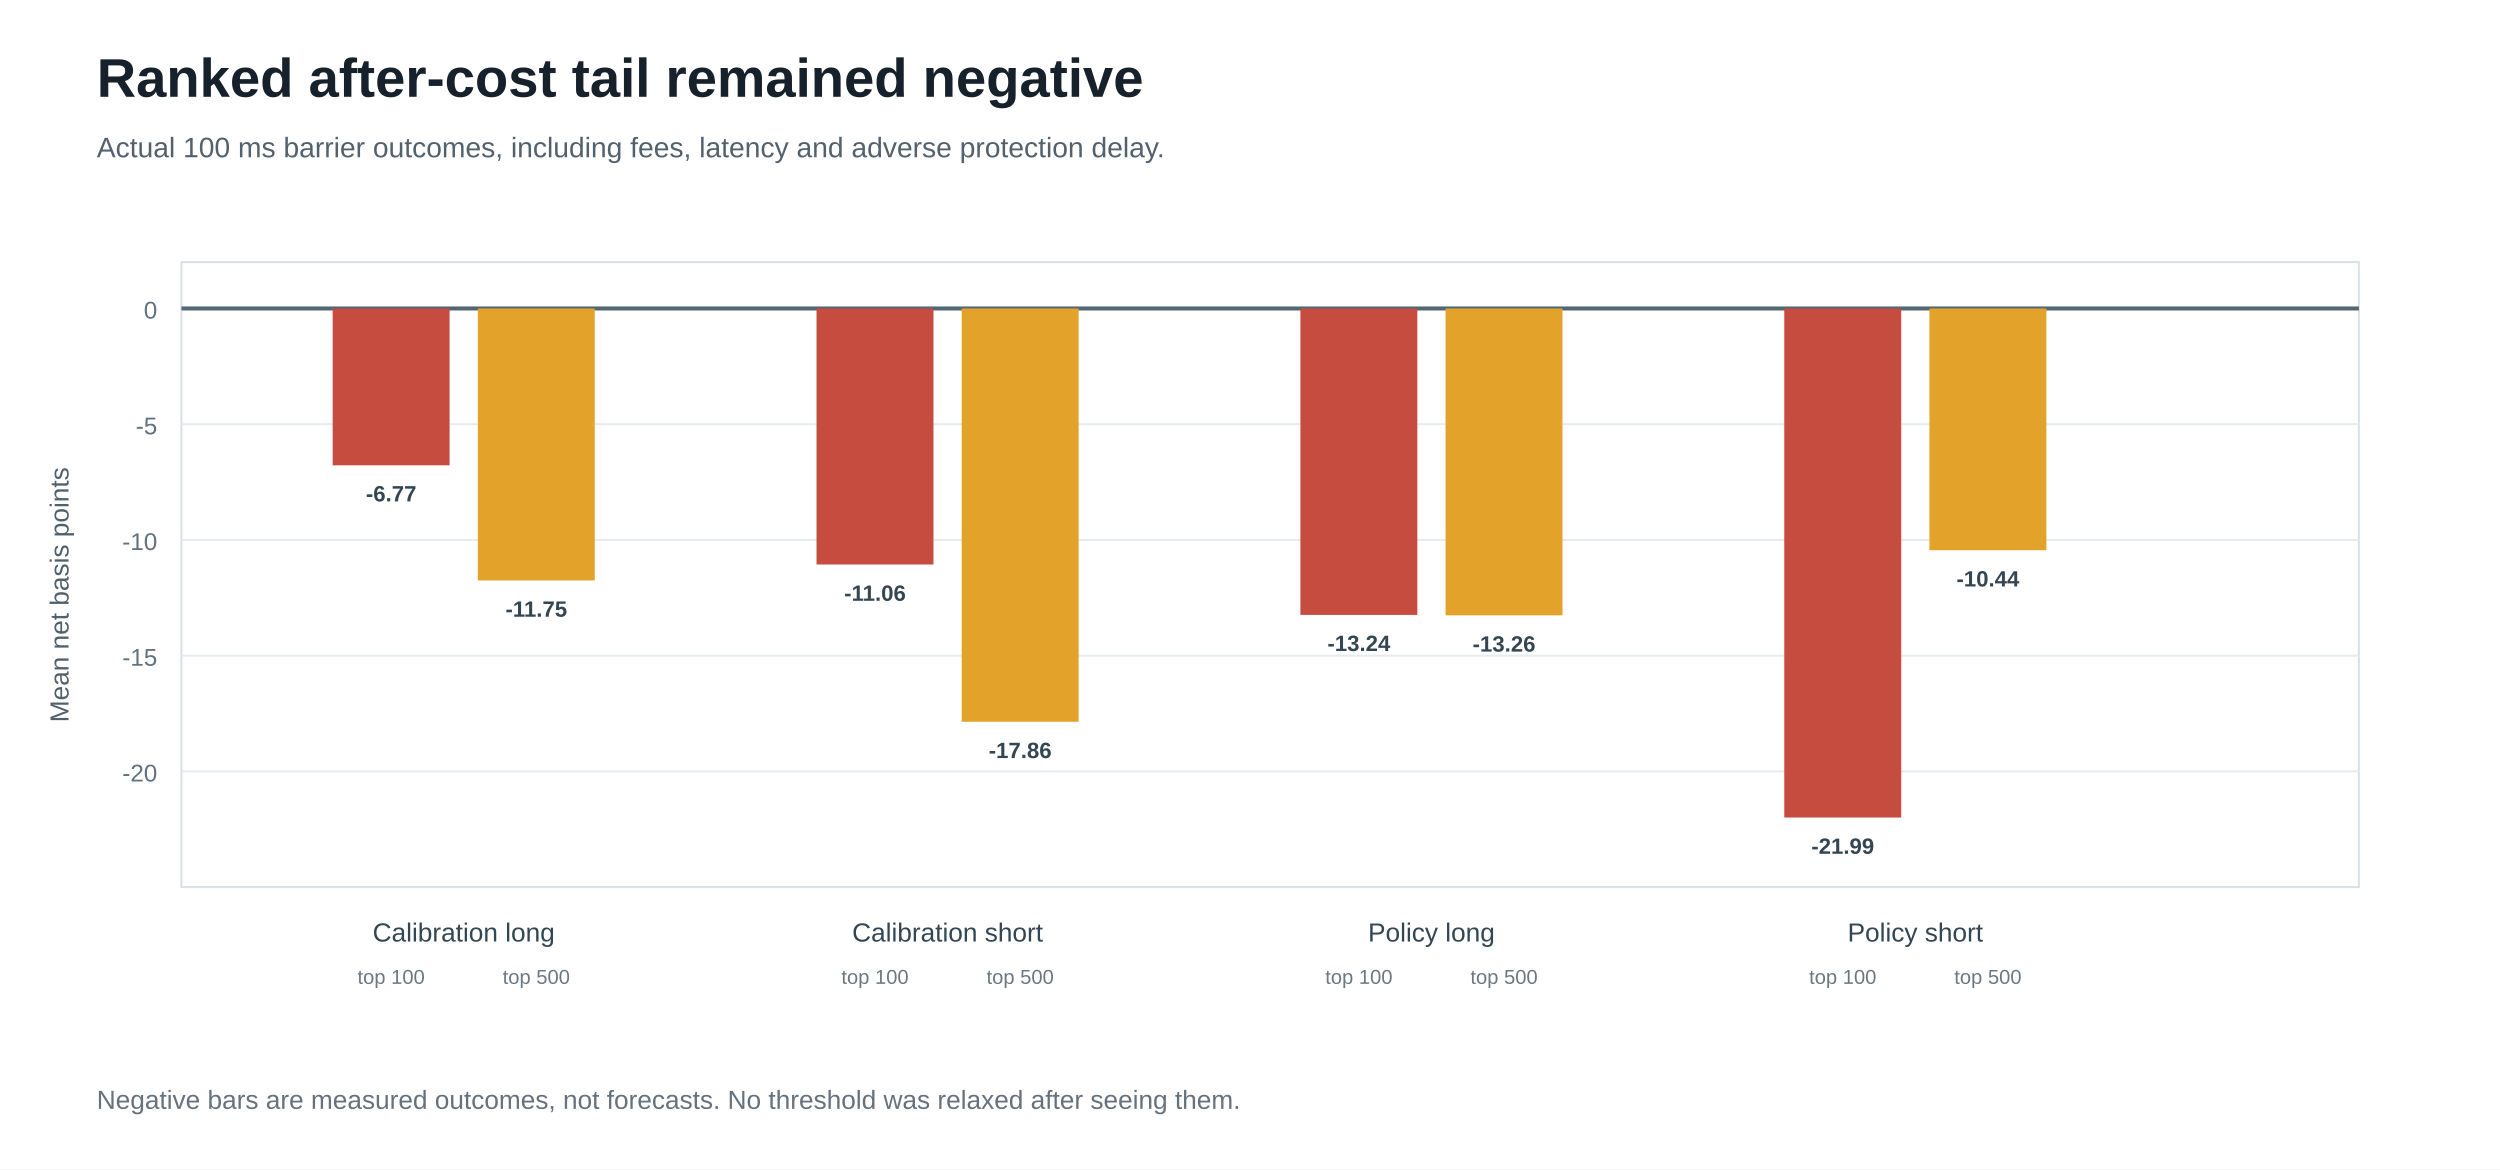
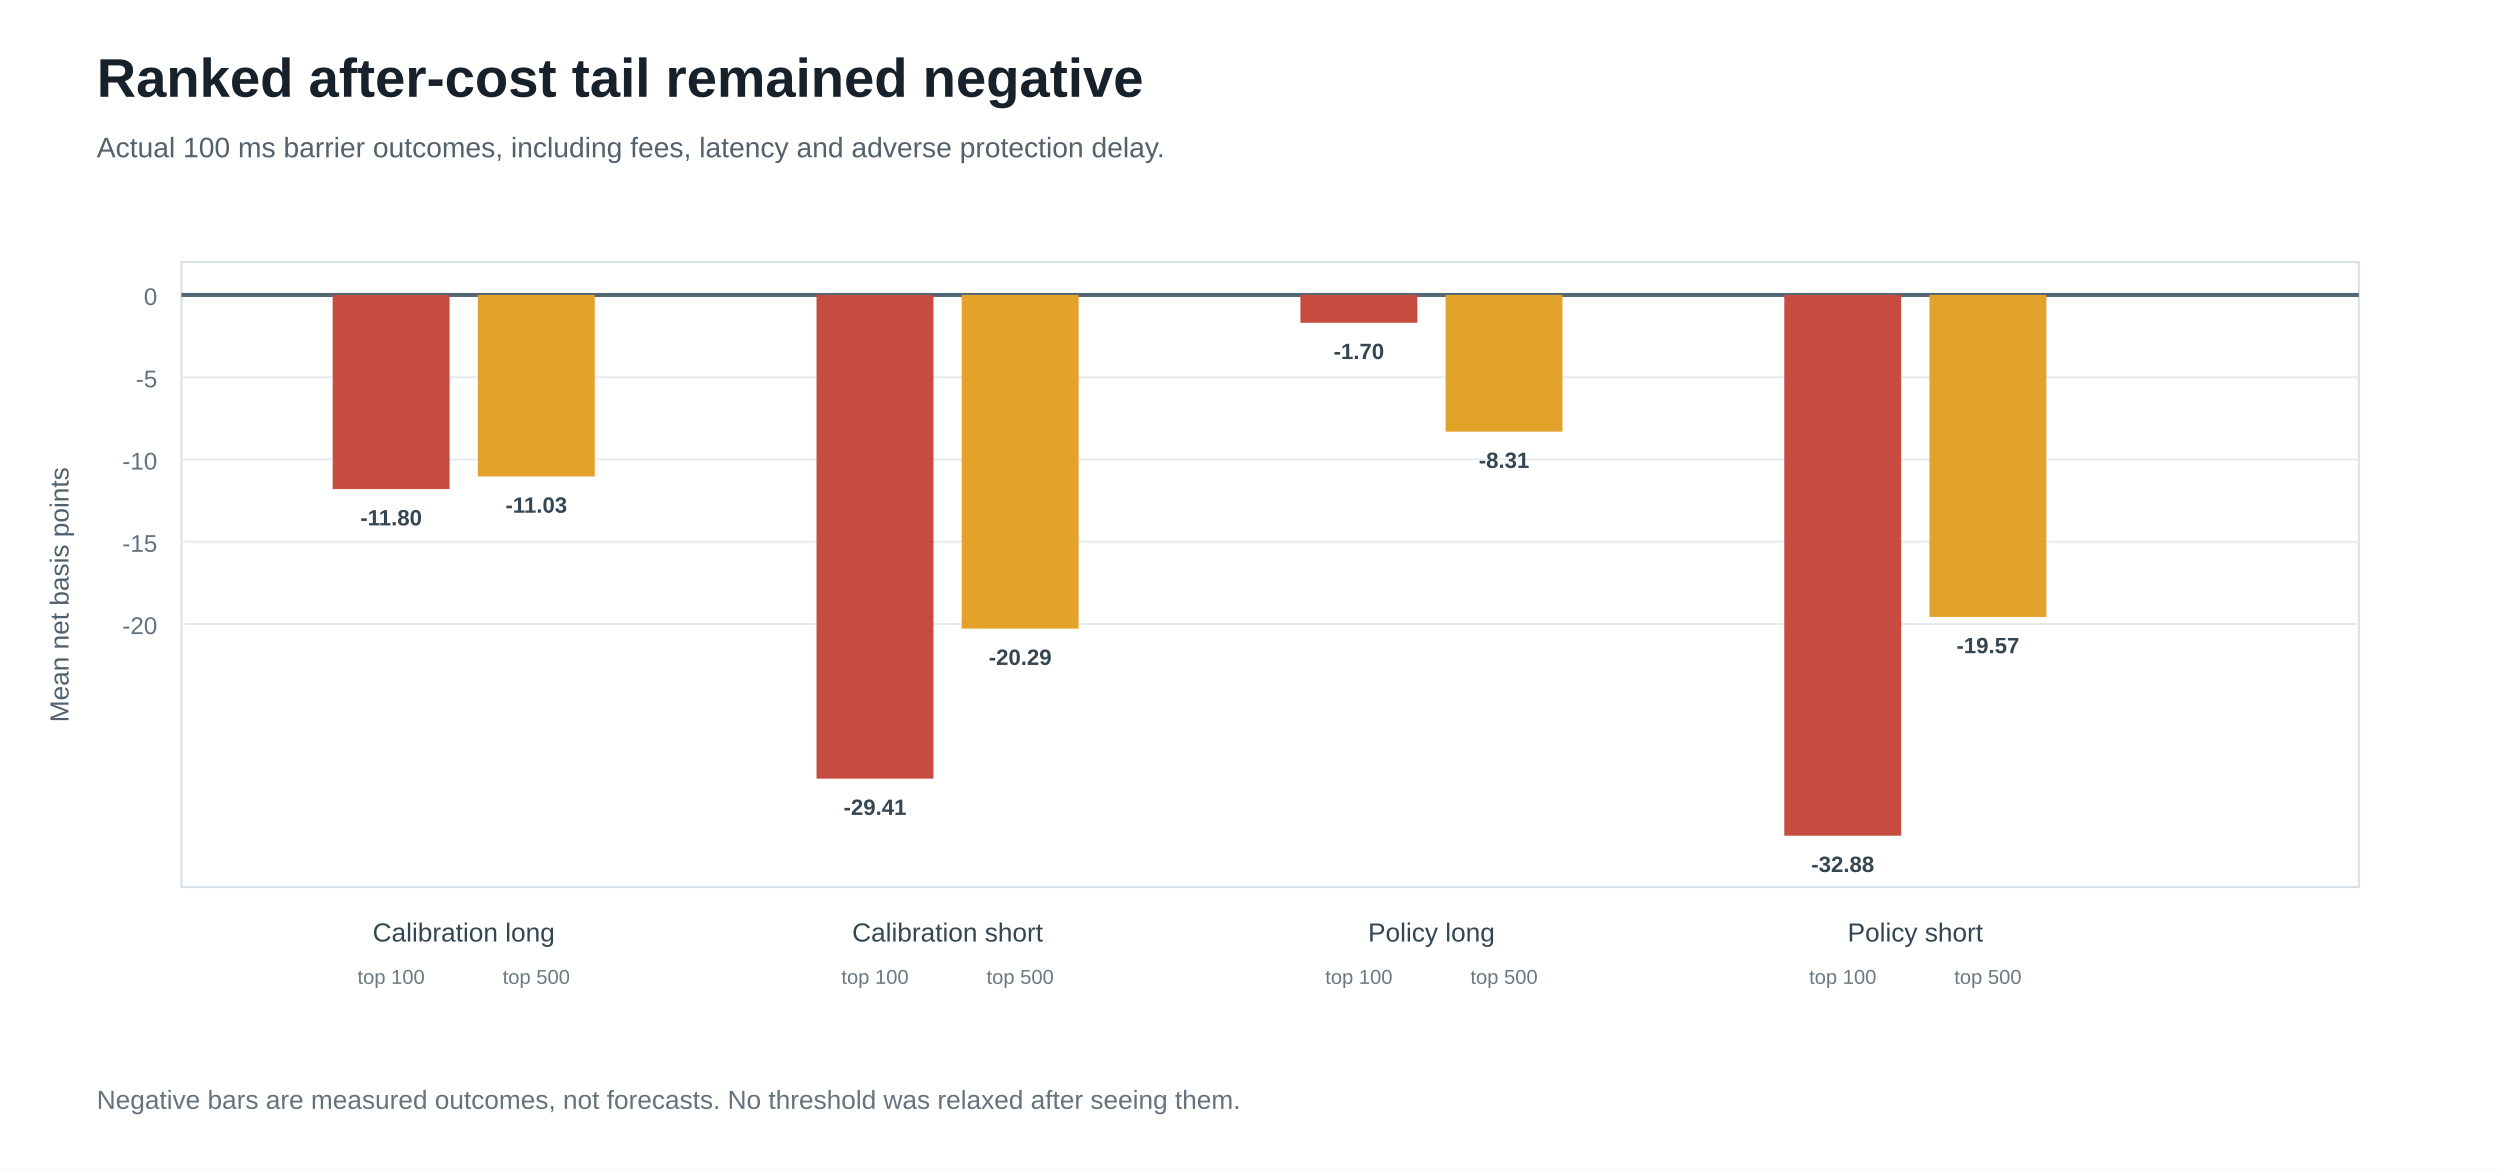
<svg xmlns="http://www.w3.org/2000/svg" width="1240" height="580" viewBox="0 0 1240 580" role="img" aria-labelledby="title desc">
  <rect width="100%" height="100%" fill="#ffffff" />
  <text x="48" y="48" font-family="Segoe UI, Arial, sans-serif" font-size="27" font-weight="700" fill="#17212b">Ranked after-cost tail remained negative</text>
  <text x="48" y="78" font-family="Segoe UI, Arial, sans-serif" font-size="14" fill="#53616d">Actual 100 ms barrier outcomes, including fees, latency and adverse protection delay.</text>
  <rect x="90" y="130" width="1080" height="310" fill="#ffffff" stroke="#d8e0e7" />
-   <line x1="90" y1="382.6" x2="1170" y2="382.6" stroke="#e6ebef" stroke-width="1" />
-   <text x="78" y="387.6" text-anchor="end" font-family="Segoe UI, Arial, sans-serif" font-size="12" fill="#60717f">-20</text>
-   <line x1="90" y1="325.2" x2="1170" y2="325.2" stroke="#e6ebef" stroke-width="1" />
-   <text x="78" y="330.2" text-anchor="end" font-family="Segoe UI, Arial, sans-serif" font-size="12" fill="#60717f">-15</text>
-   <line x1="90" y1="267.8" x2="1170" y2="267.8" stroke="#e6ebef" stroke-width="1" />
-   <text x="78" y="272.8" text-anchor="end" font-family="Segoe UI, Arial, sans-serif" font-size="12" fill="#60717f">-10</text>
-   <line x1="90" y1="210.4" x2="1170" y2="210.4" stroke="#e6ebef" stroke-width="1" />
-   <text x="78" y="215.4" text-anchor="end" font-family="Segoe UI, Arial, sans-serif" font-size="12" fill="#60717f">-5</text>
-   <line x1="90" y1="153.0" x2="1170" y2="153.0" stroke="#536674" stroke-width="2" />
-   <text x="78" y="158.0" text-anchor="end" font-family="Segoe UI, Arial, sans-serif" font-size="12" fill="#60717f">0</text>
-   <rect x="165.0" y="153.0" width="58" height="77.8" fill="#c64c3f" />
-   <text x="194.0" y="248.7" text-anchor="middle" font-family="Segoe UI, Arial, sans-serif" font-size="11" font-weight="700" fill="#344652">-6.77</text>
+   <line x1="90" y1="309.5" x2="1170" y2="309.5" stroke="#e6ebef" stroke-width="1" />
+   <text x="78" y="314.5" text-anchor="end" font-family="Segoe UI, Arial, sans-serif" font-size="12" fill="#60717f">-20</text>
+   <line x1="90" y1="268.7" x2="1170" y2="268.7" stroke="#e6ebef" stroke-width="1" />
+   <text x="78" y="273.7" text-anchor="end" font-family="Segoe UI, Arial, sans-serif" font-size="12" fill="#60717f">-15</text>
+   <line x1="90" y1="227.9" x2="1170" y2="227.9" stroke="#e6ebef" stroke-width="1" />
+   <text x="78" y="232.9" text-anchor="end" font-family="Segoe UI, Arial, sans-serif" font-size="12" fill="#60717f">-10</text>
+   <line x1="90" y1="187.1" x2="1170" y2="187.1" stroke="#e6ebef" stroke-width="1" />
+   <text x="78" y="192.1" text-anchor="end" font-family="Segoe UI, Arial, sans-serif" font-size="12" fill="#60717f">-5</text>
+   <line x1="90" y1="146.3" x2="1170" y2="146.3" stroke="#536674" stroke-width="2" />
+   <text x="78" y="151.3" text-anchor="end" font-family="Segoe UI, Arial, sans-serif" font-size="12" fill="#60717f">0</text>
+   <rect x="165.0" y="146.3" width="58" height="96.3" fill="#c64c3f" />
+   <text x="194.0" y="260.6" text-anchor="middle" font-family="Segoe UI, Arial, sans-serif" font-size="11" font-weight="700" fill="#344652">-11.80</text>
  <text x="194.0" y="488" text-anchor="middle" font-family="Segoe UI, Arial, sans-serif" font-size="10" fill="#6b7882">top 100</text>
-   <rect x="237.0" y="153.0" width="58" height="134.9" fill="#e3a229" />
-   <text x="266.0" y="305.9" text-anchor="middle" font-family="Segoe UI, Arial, sans-serif" font-size="11" font-weight="700" fill="#344652">-11.75</text>
+   <rect x="237.0" y="146.3" width="58" height="90.0" fill="#e3a229" />
+   <text x="266.0" y="254.3" text-anchor="middle" font-family="Segoe UI, Arial, sans-serif" font-size="11" font-weight="700" fill="#344652">-11.03</text>
  <text x="266.0" y="488" text-anchor="middle" font-family="Segoe UI, Arial, sans-serif" font-size="10" fill="#6b7882">top 500</text>
  <text x="230.0" y="467" text-anchor="middle" font-family="Segoe UI, Arial, sans-serif" font-size="13" fill="#334653">Calibration long</text>
-   <rect x="405.0" y="153.0" width="58" height="127.0" fill="#c64c3f" />
-   <text x="434.0" y="298.0" text-anchor="middle" font-family="Segoe UI, Arial, sans-serif" font-size="11" font-weight="700" fill="#344652">-11.06</text>
+   <rect x="405.0" y="146.3" width="58" height="239.9" fill="#c64c3f" />
+   <text x="434.0" y="404.2" text-anchor="middle" font-family="Segoe UI, Arial, sans-serif" font-size="11" font-weight="700" fill="#344652">-29.41</text>
  <text x="434.0" y="488" text-anchor="middle" font-family="Segoe UI, Arial, sans-serif" font-size="10" fill="#6b7882">top 100</text>
-   <rect x="477.0" y="153.0" width="58" height="205.0" fill="#e3a229" />
-   <text x="506.0" y="376.0" text-anchor="middle" font-family="Segoe UI, Arial, sans-serif" font-size="11" font-weight="700" fill="#344652">-17.86</text>
+   <rect x="477.0" y="146.3" width="58" height="165.5" fill="#e3a229" />
+   <text x="506.0" y="329.8" text-anchor="middle" font-family="Segoe UI, Arial, sans-serif" font-size="11" font-weight="700" fill="#344652">-20.29</text>
  <text x="506.0" y="488" text-anchor="middle" font-family="Segoe UI, Arial, sans-serif" font-size="10" fill="#6b7882">top 500</text>
  <text x="470.0" y="467" text-anchor="middle" font-family="Segoe UI, Arial, sans-serif" font-size="13" fill="#334653">Calibration short</text>
-   <rect x="645.0" y="153.0" width="58" height="152.0" fill="#c64c3f" />
-   <text x="674.0" y="322.9" text-anchor="middle" font-family="Segoe UI, Arial, sans-serif" font-size="11" font-weight="700" fill="#344652">-13.24</text>
+   <rect x="645.0" y="146.3" width="58" height="13.8" fill="#c64c3f" />
+   <text x="674.0" y="178.1" text-anchor="middle" font-family="Segoe UI, Arial, sans-serif" font-size="11" font-weight="700" fill="#344652">-1.70</text>
  <text x="674.0" y="488" text-anchor="middle" font-family="Segoe UI, Arial, sans-serif" font-size="10" fill="#6b7882">top 100</text>
-   <rect x="717.0" y="153.0" width="58" height="152.2" fill="#e3a229" />
-   <text x="746.0" y="323.2" text-anchor="middle" font-family="Segoe UI, Arial, sans-serif" font-size="11" font-weight="700" fill="#344652">-13.26</text>
+   <rect x="717.0" y="146.3" width="58" height="67.8" fill="#e3a229" />
+   <text x="746.0" y="232.1" text-anchor="middle" font-family="Segoe UI, Arial, sans-serif" font-size="11" font-weight="700" fill="#344652">-8.31</text>
  <text x="746.0" y="488" text-anchor="middle" font-family="Segoe UI, Arial, sans-serif" font-size="10" fill="#6b7882">top 500</text>
  <text x="710.0" y="467" text-anchor="middle" font-family="Segoe UI, Arial, sans-serif" font-size="13" fill="#334653">Policy long</text>
-   <rect x="885.0" y="153.0" width="58" height="252.5" fill="#c64c3f" />
-   <text x="914.0" y="423.5" text-anchor="middle" font-family="Segoe UI, Arial, sans-serif" font-size="11" font-weight="700" fill="#344652">-21.99</text>
+   <rect x="885.0" y="146.3" width="58" height="268.2" fill="#c64c3f" />
+   <text x="914.0" y="432.5" text-anchor="middle" font-family="Segoe UI, Arial, sans-serif" font-size="11" font-weight="700" fill="#344652">-32.88</text>
  <text x="914.0" y="488" text-anchor="middle" font-family="Segoe UI, Arial, sans-serif" font-size="10" fill="#6b7882">top 100</text>
-   <rect x="957.0" y="153.0" width="58" height="119.9" fill="#e3a229" />
-   <text x="986.0" y="290.9" text-anchor="middle" font-family="Segoe UI, Arial, sans-serif" font-size="11" font-weight="700" fill="#344652">-10.44</text>
+   <rect x="957.0" y="146.3" width="58" height="159.7" fill="#e3a229" />
+   <text x="986.0" y="324.0" text-anchor="middle" font-family="Segoe UI, Arial, sans-serif" font-size="11" font-weight="700" fill="#344652">-19.57</text>
  <text x="986.0" y="488" text-anchor="middle" font-family="Segoe UI, Arial, sans-serif" font-size="10" fill="#6b7882">top 500</text>
  <text x="950.0" y="467" text-anchor="middle" font-family="Segoe UI, Arial, sans-serif" font-size="13" fill="#334653">Policy short</text>
  <text x="34" y="295" transform="rotate(-90 34 295)" text-anchor="middle" font-family="Segoe UI, Arial, sans-serif" font-size="13" fill="#51606d">Mean net basis points</text>
  <text x="48" y="550" font-family="Segoe UI, Arial, sans-serif" font-size="13" fill="#65727d">Negative bars are measured outcomes, not forecasts. No threshold was relaxed after seeing them.</text>
</svg>
